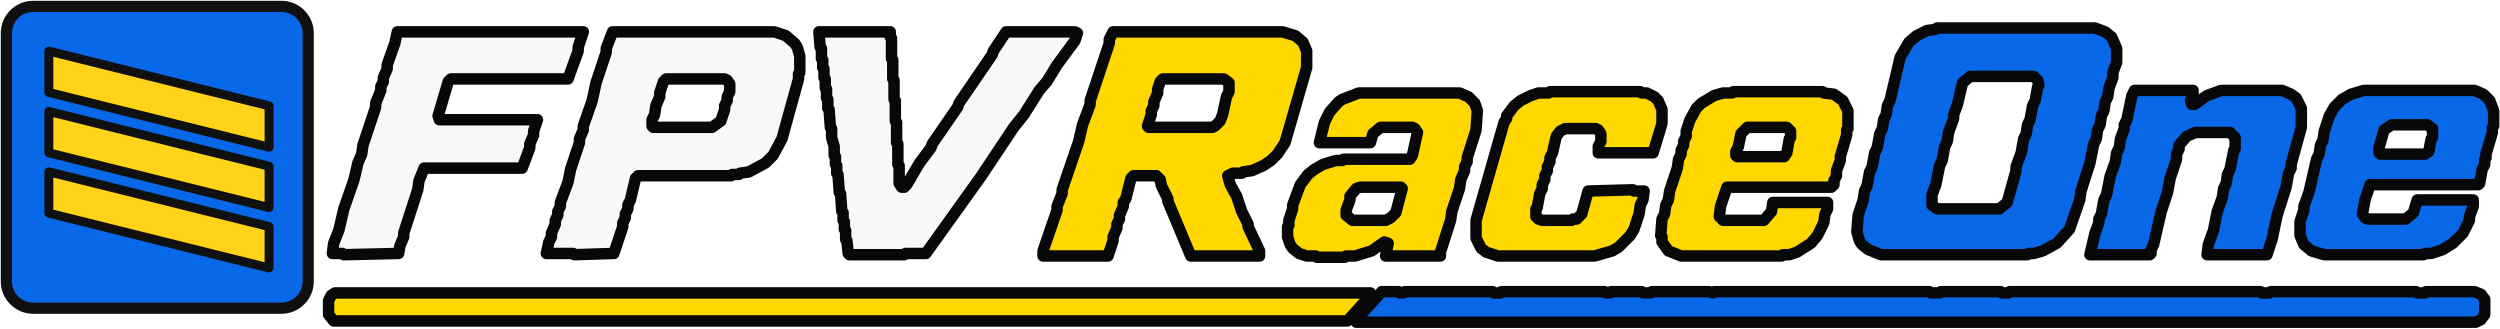
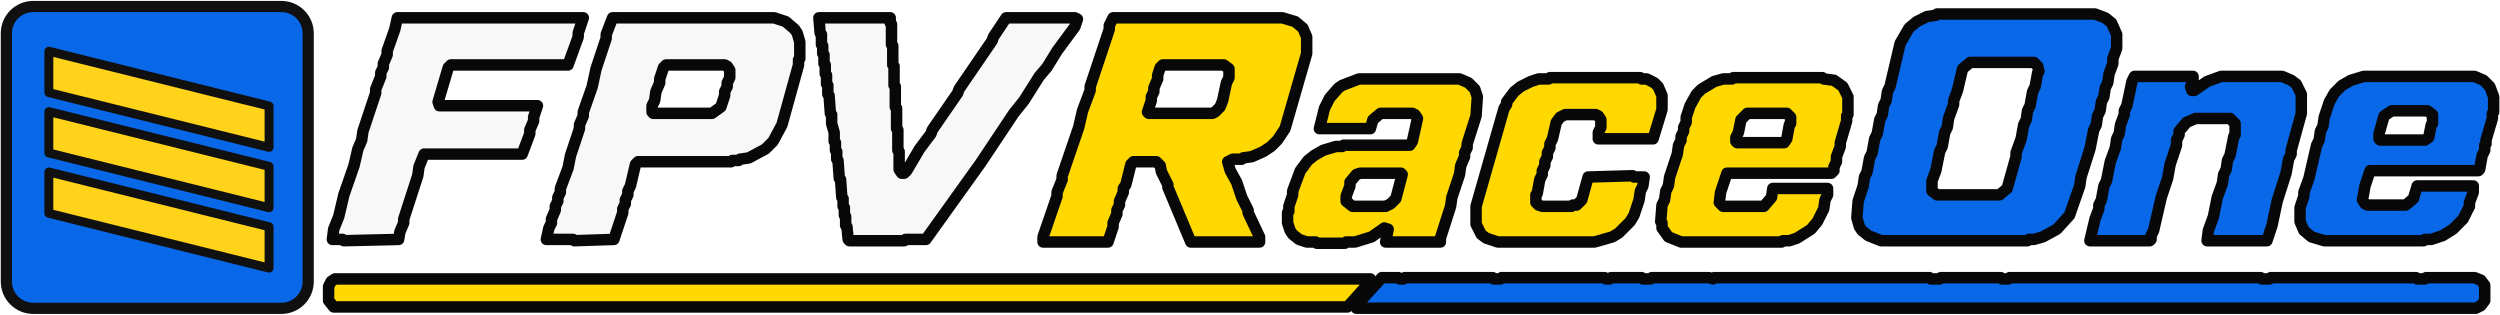
- <svg xmlns="http://www.w3.org/2000/svg" width="1963" height="258" viewBox="38 206 1963 258">
-   <g transform="translate(12.278 177.644) scale(0.877778)">
+ <svg xmlns="http://www.w3.org/2000/svg" width="1963" height="247" viewBox="38 217 1963 247">
+   <g transform="translate(12.278 188.755) scale(0.877778)">
    <rect x="35" y="38" width="270" height="270" rx="24" fill="#0868E8" stroke="#101010" stroke-width="10" />
    <g fill="#FFD31A" stroke="#101010" stroke-width="8" stroke-linejoin="round">
      <polygon points="73,78 270,127 270,164 73,115" />
      <polygon points="73,132 270,181 270,218 73,169" />
      <polygon points="73,186 270,235 270,272 73,223" />
    </g>
  </g>
  <path d="M 1103,459 L 1982,459 L 1986,457 L 1989,453 L 1989,441 L 1986,437 L 1981,435 L 1943,435 L 1942,436 L 1936,436 L 1935,435 L 1821,435 L 1820,436 L 1814,436 L 1813,435 L 1616,435 L 1615,436 L 1610,436 L 1609,435 L 1562,435 L 1561,436 L 1554,436 L 1553,435 L 1384,435 L 1383,436 L 1380,435 L 1335,435 L 1334,436 L 1328,436 L 1327,435 L 1303,435 L 1302,436 L 1299,436 L 1298,435 L 1217,435 L 1216,436 L 1211,436 L 1210,435 L 1141,435 L 1140,436 L 1137,436 L 1136,435 L 1123,435 L 1103,457 Z" fill="#0868E8" fill-rule="evenodd" stroke="#080808" stroke-width="9" stroke-linejoin="round" stroke-linecap="round" />
  <path d="M 1877,284 L 1871,290 L 1867,297 L 1863,309 L 1862,316 L 1860,320 L 1859,327 L 1857,331 L 1851,357 L 1847,368 L 1847,371 L 1844,380 L 1844,391 L 1847,398 L 1853,403 L 1863,406 L 1941,406 L 1942,405 L 1947,405 L 1956,402 L 1964,397 L 1972,389 L 1977,379 L 1977,376 L 1980,368 L 1980,363 L 1936,363 L 1933,373 L 1927,378 L 1897,378 L 1895,377 L 1893,374 L 1895,363 L 1899,351 L 1984,351 L 1985,350 L 1987,339 L 1989,335 L 1989,331 L 1990,330 L 1990,327 L 1995,310 L 1995,306 L 1996,305 L 1996,293 L 1993,285 L 1988,280 L 1981,277 L 1894,277 L 1884,280 Z M 1906,322 L 1910,308 L 1916,304 L 1944,304 L 1948,307 L 1948,314 L 1947,315 L 1945,325 L 1942,327 L 1907,327 L 1906,326 Z" fill="#0868E8" fill-rule="evenodd" stroke="#080808" stroke-width="9" stroke-linejoin="round" stroke-linecap="round" />
  <path d="M 1714,277 L 1712,281 L 1708,300 L 1706,304 L 1706,307 L 1703,315 L 1702,322 L 1700,326 L 1699,333 L 1695,344 L 1692,359 L 1690,363 L 1688,374 L 1686,378 L 1686,381 L 1683,389 L 1679,406 L 1726,406 L 1727,405 L 1727,402 L 1729,398 L 1735,372 L 1740,357 L 1742,346 L 1747,331 L 1747,327 L 1749,323 L 1749,320 L 1755,313 L 1762,310 L 1789,310 L 1793,314 L 1793,323 L 1792,324 L 1789,339 L 1787,343 L 1786,350 L 1784,354 L 1783,361 L 1779,372 L 1776,387 L 1772,398 L 1771,406 L 1818,406 L 1822,394 L 1826,375 L 1833,353 L 1835,342 L 1837,338 L 1837,335 L 1845,306 L 1845,291 L 1841,283 L 1837,280 L 1830,277 L 1782,277 L 1771,281 L 1761,288 L 1759,288 L 1758,285 L 1760,281 L 1760,277 Z" fill="#0868E8" fill-rule="evenodd" stroke="#080808" stroke-width="9" stroke-linejoin="round" stroke-linecap="round" />
  <path d="M 1543,234 L 1537,239 L 1530,251 L 1522,285 L 1520,289 L 1519,296 L 1517,300 L 1516,307 L 1514,311 L 1512,322 L 1510,326 L 1508,337 L 1506,341 L 1504,352 L 1502,356 L 1501,363 L 1497,375 L 1496,388 L 1498,395 L 1500,398 L 1505,402 L 1515,406 L 1630,406 L 1631,405 L 1635,405 L 1642,403 L 1653,397 L 1663,386 L 1671,363 L 1672,356 L 1679,334 L 1682,319 L 1684,315 L 1685,308 L 1687,304 L 1688,297 L 1690,293 L 1691,286 L 1693,282 L 1694,275 L 1697,267 L 1697,263 L 1700,255 L 1700,244 L 1696,235 L 1691,231 L 1683,228 L 1559,228 L 1558,229 L 1551,230 Z M 1635,266 L 1638,269 L 1639,273 L 1638,274 L 1636,285 L 1634,289 L 1632,300 L 1630,304 L 1629,311 L 1627,315 L 1625,326 L 1621,337 L 1621,340 L 1614,365 L 1608,370 L 1559,370 L 1555,367 L 1555,359 L 1558,351 L 1561,336 L 1563,332 L 1565,321 L 1567,317 L 1568,310 L 1572,299 L 1572,296 L 1575,288 L 1579,271 L 1585,266 Z" fill="#0868E8" fill-rule="evenodd" stroke="#080808" stroke-width="9" stroke-linejoin="round" stroke-linecap="round" />
  <path d="M 296,453 L 300,458 L 1096,458 L 1114,438 L 1114,436 L 301,436 L 298,438 L 296,442 Z" fill="#FFD800" fill-rule="evenodd" stroke="#080808" stroke-width="9" stroke-linejoin="round" stroke-linecap="round" />
  <path d="M 1092,284 L 1089,286 L 1082,294 L 1078,302 L 1074,318 L 1114,318 L 1116,311 L 1122,306 L 1147,306 L 1149,307 L 1151,310 L 1147,328 L 1145,331 L 1093,331 L 1092,332 L 1087,332 L 1077,335 L 1070,339 L 1065,343 L 1059,351 L 1053,367 L 1053,370 L 1050,379 L 1050,383 L 1049,384 L 1049,392 L 1051,398 L 1053,401 L 1058,405 L 1064,407 L 1071,407 L 1072,408 L 1094,408 L 1095,407 L 1102,407 L 1115,403 L 1125,396 L 1128,397 L 1126,407 L 1169,407 L 1169,404 L 1177,379 L 1178,372 L 1184,354 L 1185,347 L 1188,340 L 1188,337 L 1190,333 L 1190,330 L 1197,308 L 1198,293 L 1196,287 L 1191,282 L 1184,279 L 1105,279 Z M 1095,375 L 1095,371 L 1098,363 L 1098,360 L 1103,354 L 1106,353 L 1138,353 L 1139,354 L 1134,373 L 1130,377 L 1126,379 L 1100,379 Z" fill="#FFD800" fill-rule="evenodd" stroke="#080808" stroke-width="9" stroke-linejoin="round" stroke-linecap="round" />
  <path d="M 1485,285 L 1478,280 L 1470,279 L 1469,278 L 1399,278 L 1398,279 L 1391,279 L 1384,281 L 1374,287 L 1370,291 L 1365,300 L 1362,309 L 1362,313 L 1360,317 L 1360,320 L 1358,324 L 1358,327 L 1356,331 L 1355,338 L 1349,356 L 1348,363 L 1346,367 L 1345,374 L 1343,378 L 1342,391 L 1343,392 L 1343,396 L 1348,403 L 1358,407 L 1437,407 L 1438,406 L 1443,406 L 1449,404 L 1460,397 L 1465,391 L 1470,381 L 1471,374 L 1473,370 L 1473,365 L 1430,365 L 1429,372 L 1423,379 L 1391,379 L 1388,376 L 1389,368 L 1394,353 L 1476,353 L 1478,351 L 1478,348 L 1480,344 L 1480,340 L 1483,332 L 1483,329 L 1488,312 L 1488,308 L 1489,307 L 1489,293 Z M 1401,325 L 1403,321 L 1405,311 L 1410,306 L 1441,306 L 1444,309 L 1444,314 L 1443,315 L 1441,326 L 1439,329 L 1402,329 L 1401,328 Z" fill="#FFD800" fill-rule="evenodd" stroke="#080808" stroke-width="9" stroke-linejoin="round" stroke-linecap="round" />
  <path d="M 1340,285 L 1337,282 L 1331,279 L 1327,279 L 1326,278 L 1255,278 L 1254,279 L 1246,279 L 1240,281 L 1232,285 L 1227,289 L 1221,297 L 1221,299 L 1219,302 L 1197,379 L 1197,393 L 1201,401 L 1205,404 L 1214,407 L 1290,407 L 1304,403 L 1309,400 L 1318,391 L 1321,386 L 1325,374 L 1326,367 L 1328,363 L 1329,356 L 1321,356 L 1320,355 L 1285,356 L 1280,374 L 1276,378 L 1273,378 L 1272,379 L 1249,379 L 1246,378 L 1244,376 L 1244,370 L 1245,369 L 1247,358 L 1249,354 L 1249,351 L 1251,347 L 1251,344 L 1253,340 L 1253,337 L 1255,333 L 1255,330 L 1257,326 L 1260,313 L 1263,309 L 1267,307 L 1291,307 L 1293,308 L 1295,311 L 1295,317 L 1293,321 L 1293,326 L 1336,326 L 1343,303 L 1343,292 Z" fill="#FFD800" fill-rule="evenodd" stroke="#080808" stroke-width="9" stroke-linejoin="round" stroke-linecap="round" />
  <path d="M 912,231 L 909,237 L 909,240 L 894,285 L 894,288 L 888,304 L 885,317 L 872,355 L 872,358 L 868,368 L 868,371 L 857,403 L 857,407 L 908,407 L 912,395 L 912,392 L 915,385 L 915,382 L 917,378 L 917,375 L 920,368 L 920,365 L 922,362 L 926,346 L 928,344 L 946,344 L 949,347 L 950,352 L 955,362 L 955,364 L 973,407 L 1027,407 L 1027,403 L 1018,384 L 1018,382 L 1013,372 L 1009,360 L 1004,351 L 1002,344 L 1006,342 L 1013,342 L 1014,341 L 1021,340 L 1030,336 L 1036,332 L 1041,327 L 1047,318 L 1064,259 L 1064,246 L 1061,239 L 1055,234 L 1045,231 Z M 939,305 L 942,296 L 942,293 L 944,289 L 944,286 L 947,279 L 947,276 L 949,270 L 951,268 L 999,268 L 1003,271 L 1003,278 L 1001,282 L 998,296 L 996,301 L 992,305 L 990,306 L 940,306 Z" fill="#FFD800" fill-rule="evenodd" stroke="#080808" stroke-width="9" stroke-linejoin="round" stroke-linecap="round" />
  <path d="M 704,405 L 705,406 L 748,406 L 749,405 L 765,405 L 808,345 L 834,306 L 842,296 L 854,277 L 860,270 L 868,257 L 882,238 L 884,232 L 882,231 L 828,231 L 818,246 L 817,249 L 791,287 L 790,290 L 770,319 L 769,322 L 760,334 L 750,351 L 748,353 L 746,353 L 744,350 L 744,336 L 743,335 L 743,319 L 742,318 L 742,302 L 741,301 L 741,285 L 740,284 L 740,269 L 739,268 L 739,253 L 738,252 L 738,236 L 737,235 L 737,231 L 681,231 L 682,243 L 683,244 L 683,252 L 684,253 L 684,259 L 685,260 L 685,267 L 686,268 L 686,275 L 687,276 L 687,283 L 688,284 L 688,291 L 689,292 L 690,306 L 691,307 L 691,314 L 693,321 L 693,328 L 694,329 L 694,335 L 695,336 L 695,342 L 696,343 L 697,357 L 698,358 L 699,372 L 700,373 L 700,379 L 701,380 L 701,386 L 702,387 L 702,394 L 703,395 Z" fill="#F8F8F8" fill-rule="evenodd" stroke="#080808" stroke-width="9" stroke-linejoin="round" stroke-linecap="round" />
  <path d="M 662,240 L 655,234 L 646,231 L 519,231 L 514,244 L 514,247 L 506,271 L 503,285 L 496,305 L 496,308 L 493,315 L 493,318 L 486,339 L 484,349 L 478,365 L 478,368 L 476,372 L 476,375 L 474,379 L 474,382 L 471,389 L 471,392 L 469,396 L 467,405 L 488,405 L 489,406 L 520,405 L 527,384 L 527,381 L 529,377 L 529,374 L 531,370 L 531,367 L 533,363 L 537,346 L 539,344 L 612,344 L 613,343 L 618,343 L 619,342 L 626,341 L 639,334 L 645,328 L 652,315 L 665,268 L 665,264 L 666,263 L 666,250 L 664,243 Z M 559,270 L 561,268 L 607,268 L 609,269 L 611,272 L 611,278 L 609,282 L 609,285 L 607,289 L 607,292 L 604,301 L 597,306 L 551,306 L 550,305 L 550,300 L 552,296 L 553,289 L 556,282 L 556,279 Z" fill="#F8F8F8" fill-rule="evenodd" stroke="#080808" stroke-width="9" stroke-linejoin="round" stroke-linecap="round" />
  <path d="M 496,231 L 350,231 L 348,240 L 342,257 L 342,260 L 339,267 L 339,270 L 337,274 L 337,277 L 333,287 L 333,290 L 323,320 L 322,327 L 319,334 L 316,347 L 308,370 L 304,387 L 300,397 L 299,405 L 307,405 L 308,406 L 351,405 L 352,399 L 355,392 L 355,389 L 366,355 L 367,348 L 371,338 L 448,338 L 454,322 L 454,319 L 457,312 L 457,309 L 460,300 L 383,300 L 382,297 L 390,270 L 392,268 L 484,268 L 492,246 L 492,243 Z" fill="#F8F8F8" fill-rule="evenodd" stroke="#080808" stroke-width="9" stroke-linejoin="round" stroke-linecap="round" />
</svg>
